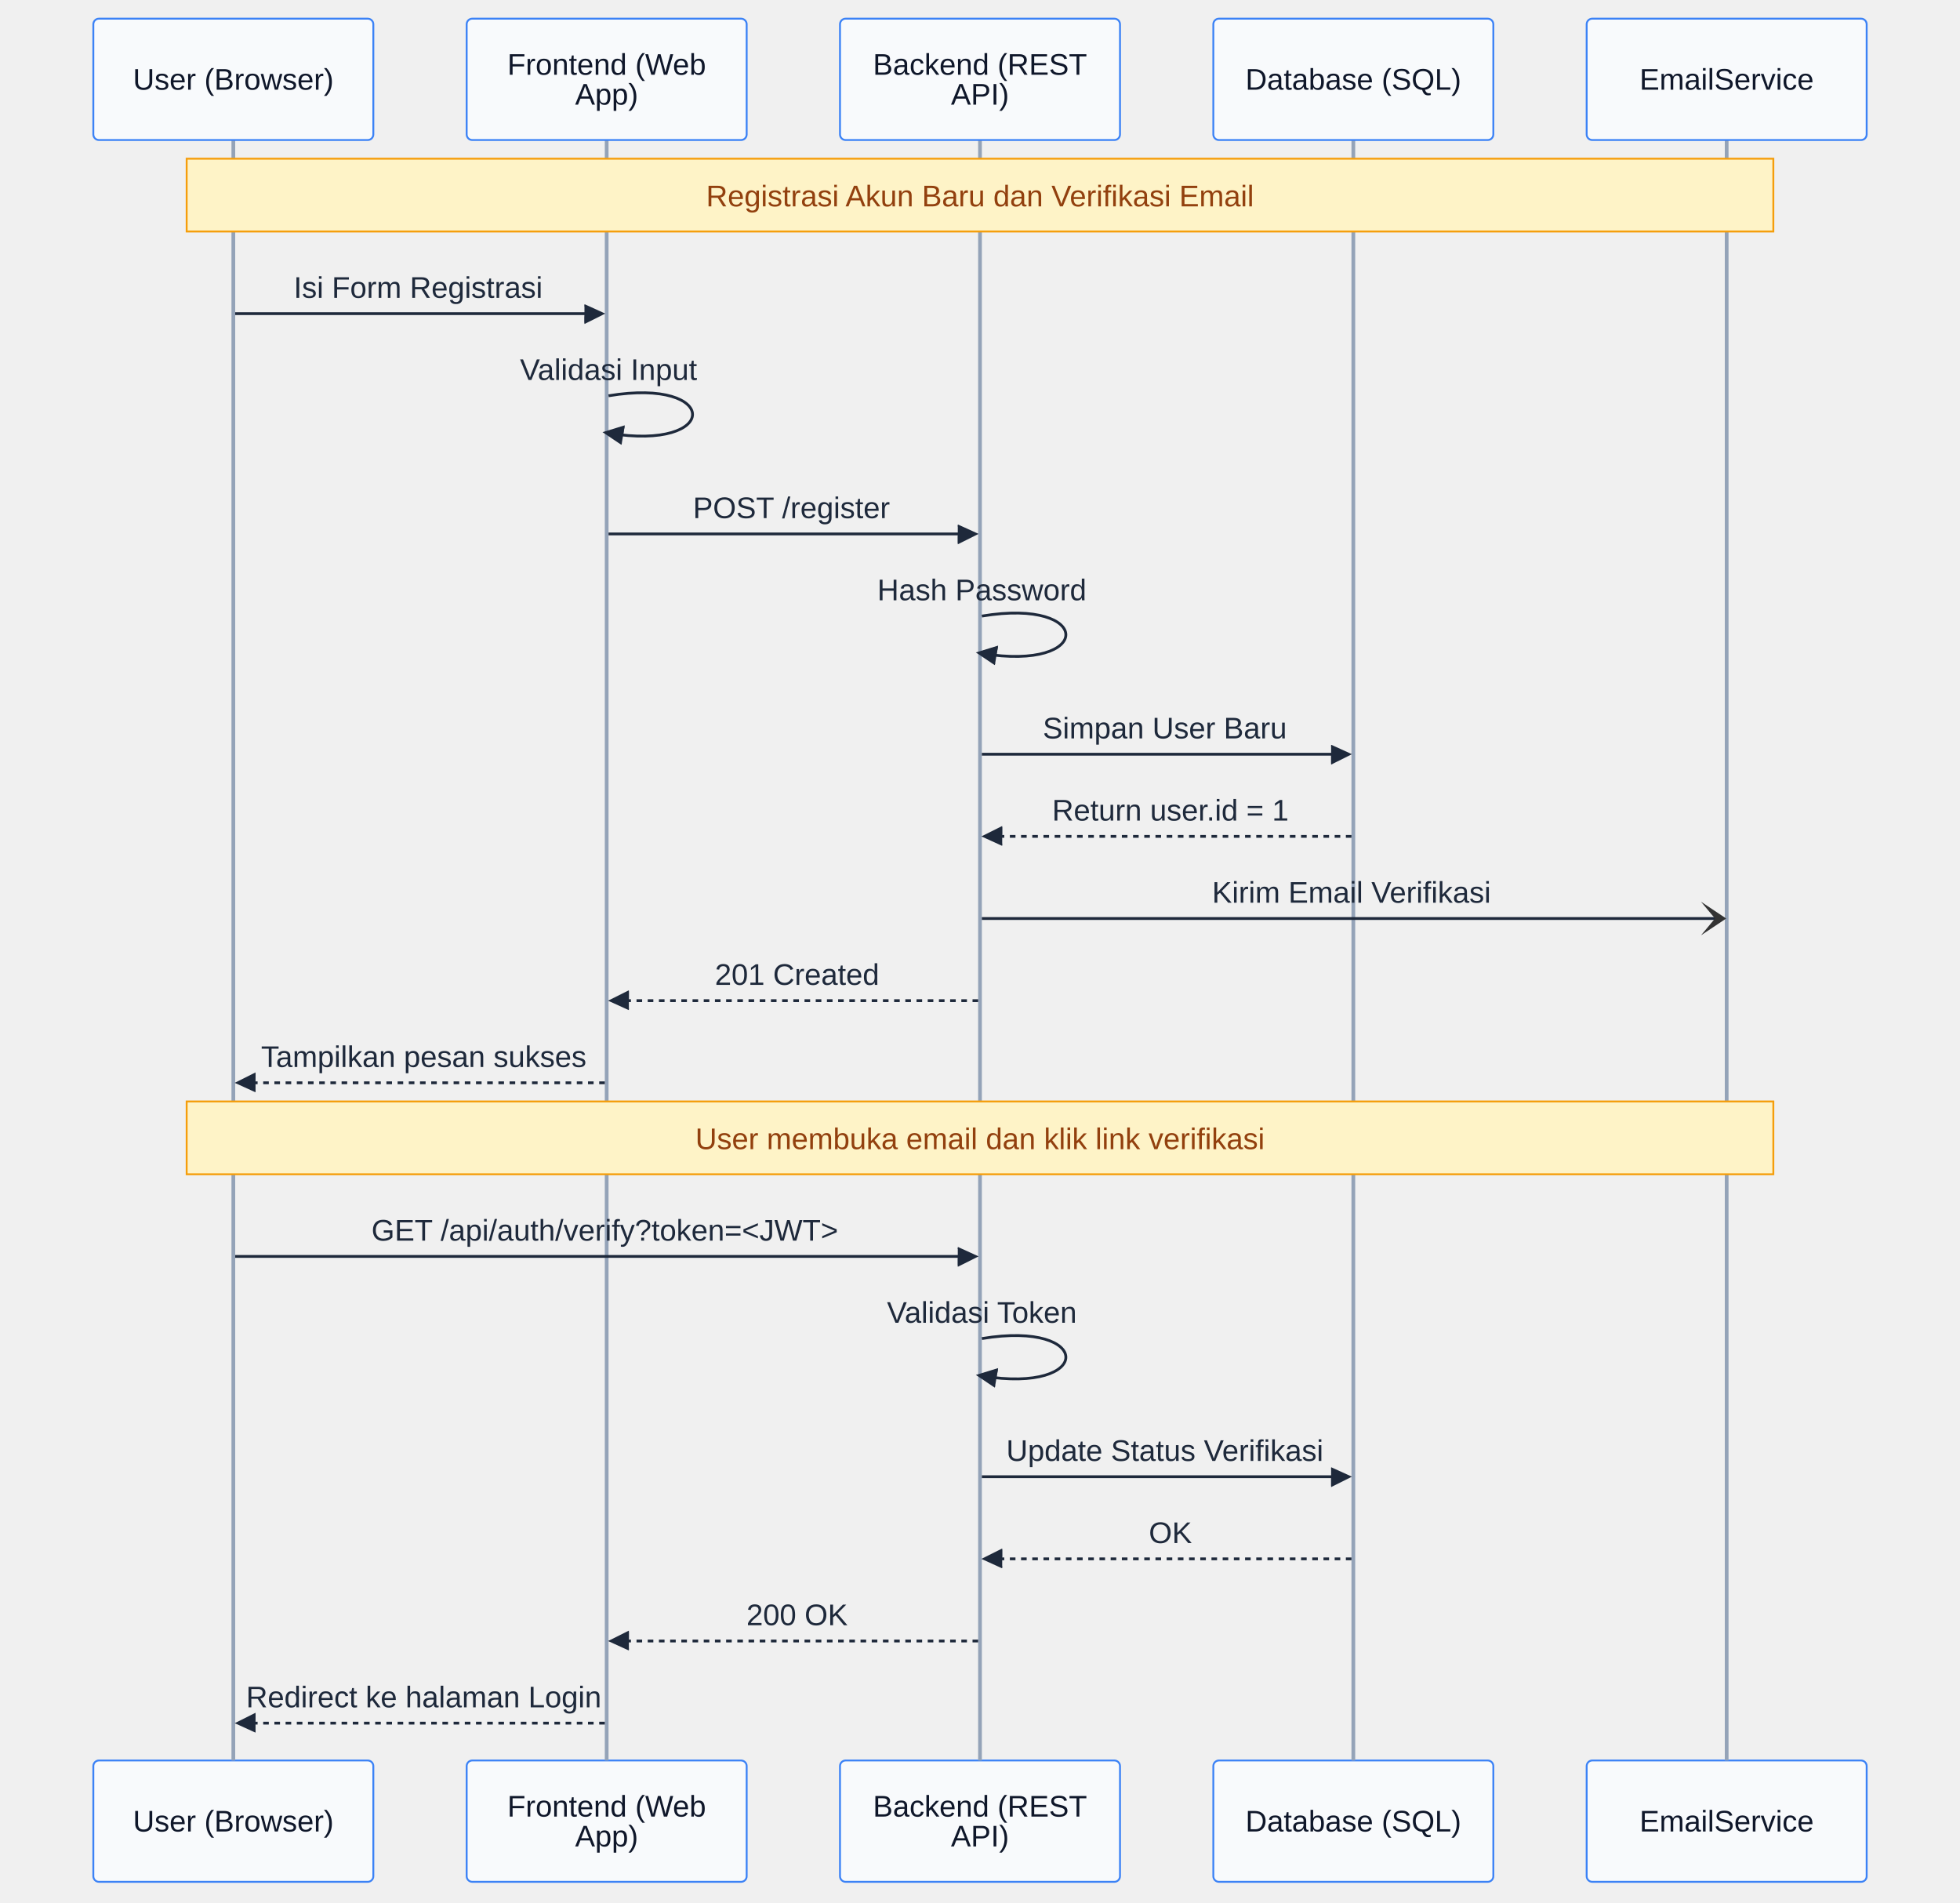
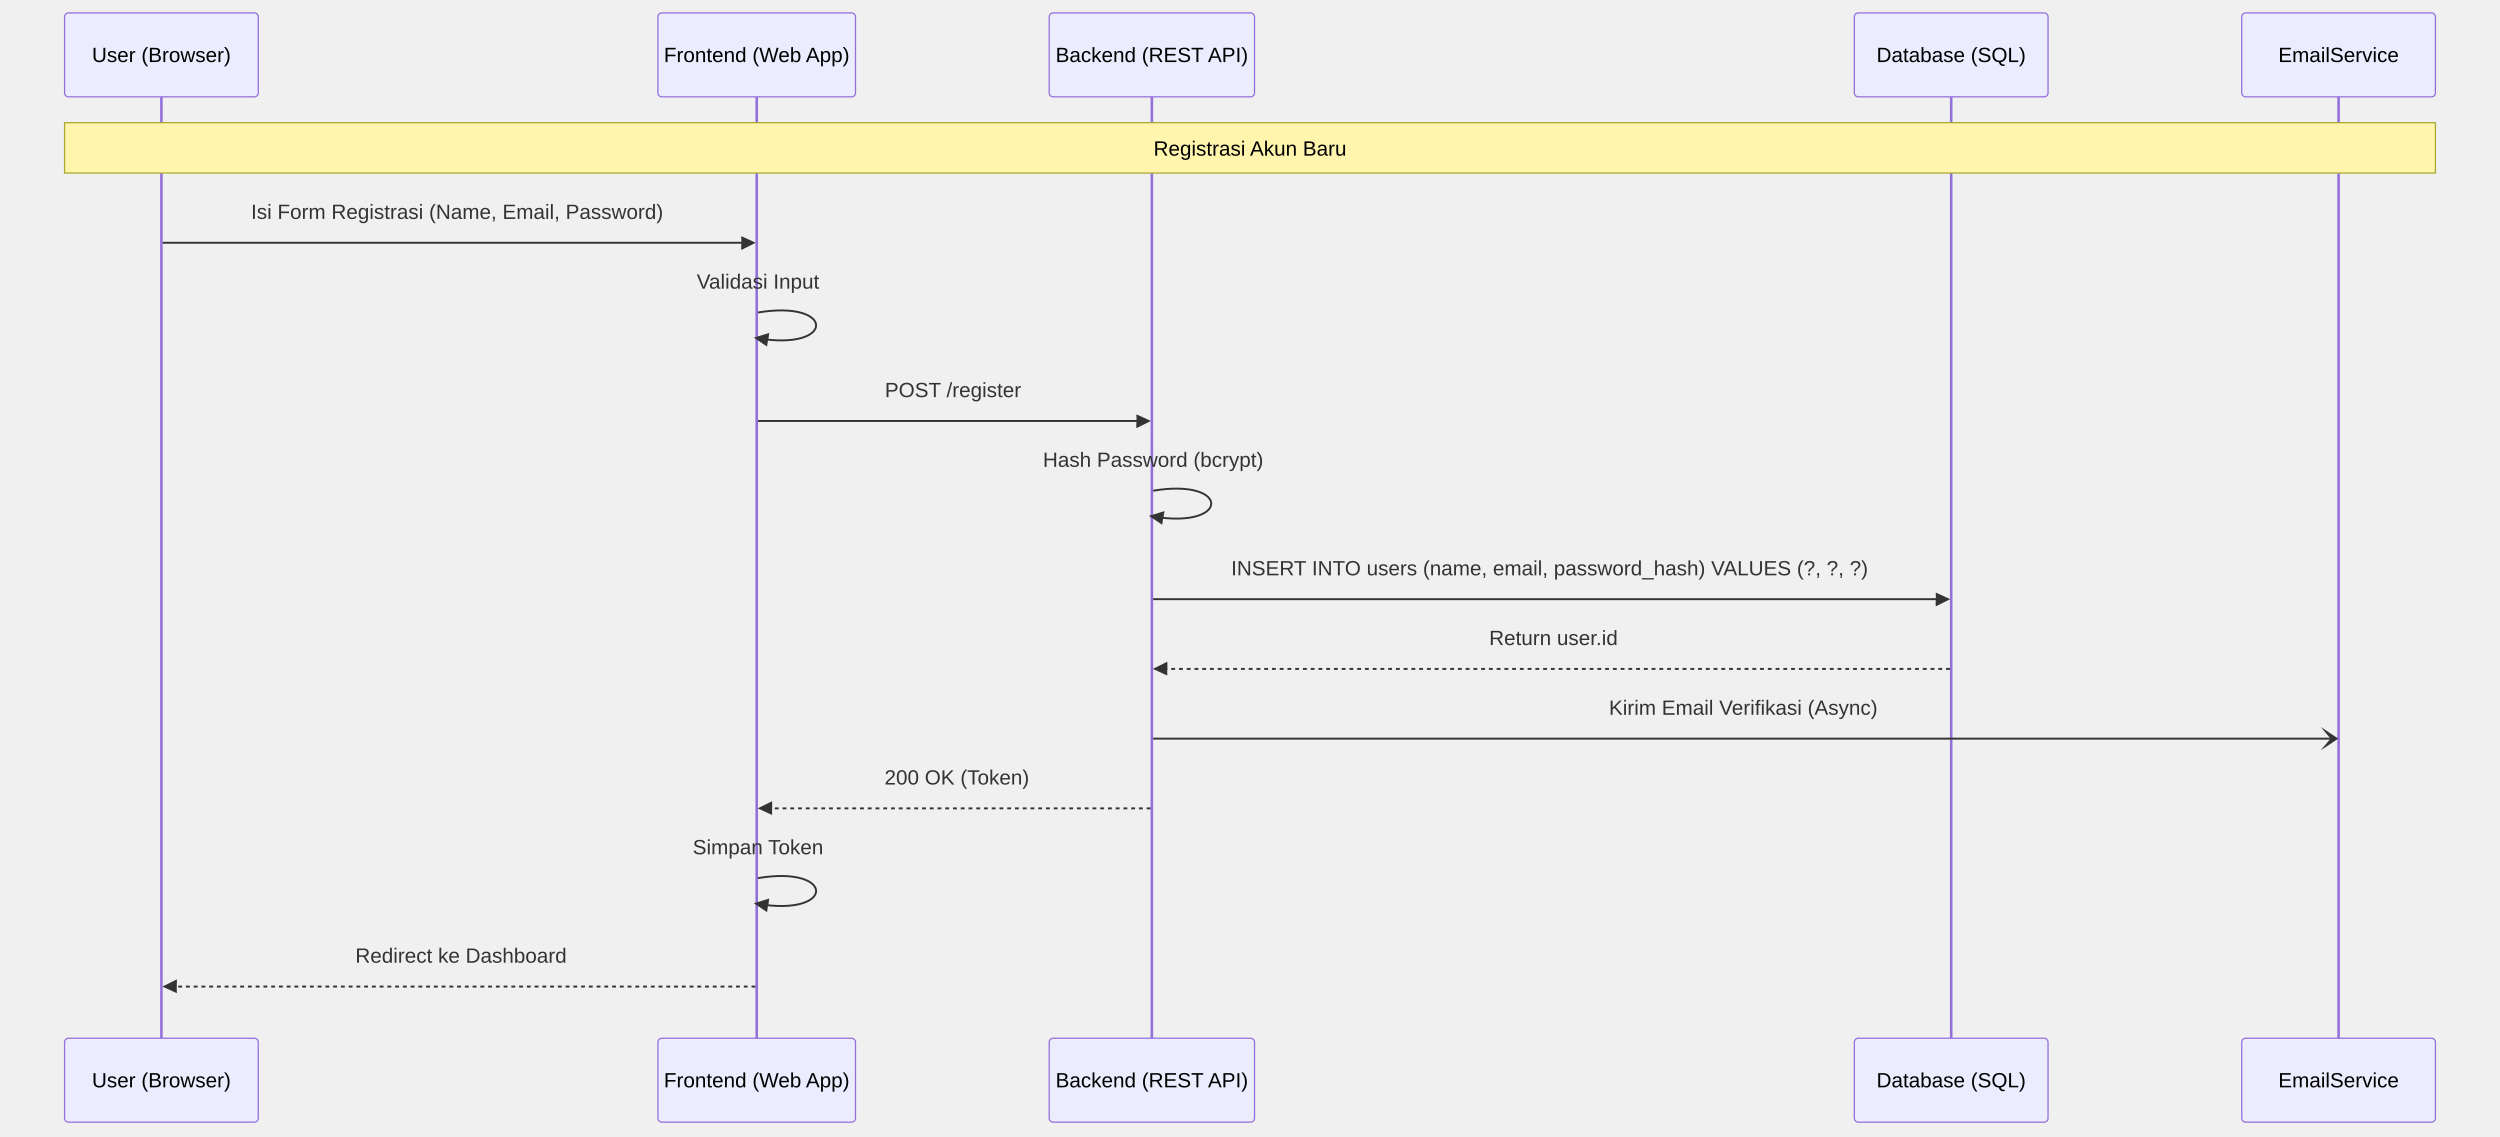
- <svg xmlns="http://www.w3.org/2000/svg" id="my-svg" width="100%" style="max-width: 1050px; background-color: transparent;" viewBox="-50 -10 1050 1019" role="graphics-document document" aria-roledescription="sequence">
+ <svg xmlns="http://www.w3.org/2000/svg" id="my-svg" width="1936" style="max-width: 1936px; background-color: transparent;" viewBox="-50 -10 1936 880" role="graphics-document document" aria-roledescription="sequence">
  <g>
-     <rect x="800" y="933" fill="#eaeaea" stroke="#666" width="150" height="65" name="Email" rx="3" ry="3" class="actor actor-bottom" />
-     <text x="875" y="965.5" dominant-baseline="central" alignment-baseline="central" class="actor actor-box" style="text-anchor: middle; font-size: 16px; font-weight: 400;">
-       <tspan x="875" dy="0">EmailService</tspan>
+     <rect x="1686" y="794" fill="#eaeaea" stroke="#666" width="150" height="65" name="Email" rx="3" ry="3" class="actor actor-bottom" />
+     <text x="1761" y="826.5" dominant-baseline="central" alignment-baseline="central" class="actor actor-box" style="text-anchor: middle; font-size: 16px; font-weight: 400;">
+       <tspan x="1761" dy="0">EmailService</tspan>
    </text>
  </g>
  <g>
-     <rect x="600" y="933" fill="#eaeaea" stroke="#666" width="150" height="65" name="DB" rx="3" ry="3" class="actor actor-bottom" />
-     <text x="675" y="965.5" dominant-baseline="central" alignment-baseline="central" class="actor actor-box" style="text-anchor: middle; font-size: 16px; font-weight: 400;">
-       <tspan x="675" dy="0">Database (SQL)</tspan>
+     <rect x="1386" y="794" fill="#eaeaea" stroke="#666" width="150" height="65" name="DB" rx="3" ry="3" class="actor actor-bottom" />
+     <text x="1461" y="826.5" dominant-baseline="central" alignment-baseline="central" class="actor actor-box" style="text-anchor: middle; font-size: 16px; font-weight: 400;">
+       <tspan x="1461" dy="0">Database (SQL)</tspan>
    </text>
  </g>
  <g>
-     <rect x="400" y="933" fill="#eaeaea" stroke="#666" width="150" height="65" name="Server" rx="3" ry="3" class="actor actor-bottom" />
-     <text x="475" y="965.5" dominant-baseline="central" alignment-baseline="central" class="actor actor-box" style="text-anchor: middle; font-size: 16px; font-weight: 400;">
-       <tspan x="475" dy="-8">Backend (REST</tspan>
-     </text>
-     <text x="475" y="965.5" dominant-baseline="central" alignment-baseline="central" class="actor actor-box" style="text-anchor: middle; font-size: 16px; font-weight: 400;">
-       <tspan x="475" dy="8">API)</tspan>
+     <rect x="762.5" y="794" fill="#eaeaea" stroke="#666" width="159" height="65" name="Server" rx="3" ry="3" class="actor actor-bottom" />
+     <text x="842" y="826.5" dominant-baseline="central" alignment-baseline="central" class="actor actor-box" style="text-anchor: middle; font-size: 16px; font-weight: 400;">
+       <tspan x="842" dy="0">Backend (REST API)</tspan>
    </text>
  </g>
  <g>
-     <rect x="200" y="933" fill="#eaeaea" stroke="#666" width="150" height="65" name="UI" rx="3" ry="3" class="actor actor-bottom" />
-     <text x="275" y="965.5" dominant-baseline="central" alignment-baseline="central" class="actor actor-box" style="text-anchor: middle; font-size: 16px; font-weight: 400;">
-       <tspan x="275" dy="-8">Frontend (Web</tspan>
-     </text>
-     <text x="275" y="965.5" dominant-baseline="central" alignment-baseline="central" class="actor actor-box" style="text-anchor: middle; font-size: 16px; font-weight: 400;">
-       <tspan x="275" dy="8">App)</tspan>
+     <rect x="459.5" y="794" fill="#eaeaea" stroke="#666" width="153" height="65" name="UI" rx="3" ry="3" class="actor actor-bottom" />
+     <text x="536" y="826.5" dominant-baseline="central" alignment-baseline="central" class="actor actor-box" style="text-anchor: middle; font-size: 16px; font-weight: 400;">
+       <tspan x="536" dy="0">Frontend (Web App)</tspan>
    </text>
  </g>
  <g>
-     <rect x="0" y="933" fill="#eaeaea" stroke="#666" width="150" height="65" name="User" rx="3" ry="3" class="actor actor-bottom" />
-     <text x="75" y="965.5" dominant-baseline="central" alignment-baseline="central" class="actor actor-box" style="text-anchor: middle; font-size: 16px; font-weight: 400;">
+     <rect x="0" y="794" fill="#eaeaea" stroke="#666" width="150" height="65" name="User" rx="3" ry="3" class="actor actor-bottom" />
+     <text x="75" y="826.5" dominant-baseline="central" alignment-baseline="central" class="actor actor-box" style="text-anchor: middle; font-size: 16px; font-weight: 400;">
      <tspan x="75" dy="0">User (Browser)</tspan>
    </text>
  </g>
  <g>
-     <line id="actor4" x1="875" y1="65" x2="875" y2="933" class="actor-line 200" stroke-width="0.5px" stroke="#999" name="Email" data-et="life-line" data-id="Email" />
+     <line id="actor4" x1="1761" y1="65" x2="1761" y2="794" class="actor-line 200" stroke-width="0.5px" stroke="#999" name="Email" data-et="life-line" data-id="Email" />
    <g id="root-4" data-et="participant" data-type="participant" data-id="Email">
-       <rect x="800" y="0" fill="#eaeaea" stroke="#666" width="150" height="65" name="Email" rx="3" ry="3" class="actor actor-top" />
-       <text x="875" y="32.5" dominant-baseline="central" alignment-baseline="central" class="actor actor-box" style="text-anchor: middle; font-size: 16px; font-weight: 400;">
-         <tspan x="875" dy="0">EmailService</tspan>
+       <rect x="1686" y="0" fill="#eaeaea" stroke="#666" width="150" height="65" name="Email" rx="3" ry="3" class="actor actor-top" />
+       <text x="1761" y="32.5" dominant-baseline="central" alignment-baseline="central" class="actor actor-box" style="text-anchor: middle; font-size: 16px; font-weight: 400;">
+         <tspan x="1761" dy="0">EmailService</tspan>
      </text>
    </g>
  </g>
  <g>
-     <line id="actor3" x1="675" y1="65" x2="675" y2="933" class="actor-line 200" stroke-width="0.5px" stroke="#999" name="DB" data-et="life-line" data-id="DB" />
+     <line id="actor3" x1="1461" y1="65" x2="1461" y2="794" class="actor-line 200" stroke-width="0.5px" stroke="#999" name="DB" data-et="life-line" data-id="DB" />
    <g id="root-3" data-et="participant" data-type="participant" data-id="DB">
-       <rect x="600" y="0" fill="#eaeaea" stroke="#666" width="150" height="65" name="DB" rx="3" ry="3" class="actor actor-top" />
-       <text x="675" y="32.5" dominant-baseline="central" alignment-baseline="central" class="actor actor-box" style="text-anchor: middle; font-size: 16px; font-weight: 400;">
-         <tspan x="675" dy="0">Database (SQL)</tspan>
+       <rect x="1386" y="0" fill="#eaeaea" stroke="#666" width="150" height="65" name="DB" rx="3" ry="3" class="actor actor-top" />
+       <text x="1461" y="32.5" dominant-baseline="central" alignment-baseline="central" class="actor actor-box" style="text-anchor: middle; font-size: 16px; font-weight: 400;">
+         <tspan x="1461" dy="0">Database (SQL)</tspan>
      </text>
    </g>
  </g>
  <g>
-     <line id="actor2" x1="475" y1="65" x2="475" y2="933" class="actor-line 200" stroke-width="0.5px" stroke="#999" name="Server" data-et="life-line" data-id="Server" />
+     <line id="actor2" x1="842" y1="65" x2="842" y2="794" class="actor-line 200" stroke-width="0.5px" stroke="#999" name="Server" data-et="life-line" data-id="Server" />
    <g id="root-2" data-et="participant" data-type="participant" data-id="Server">
-       <rect x="400" y="0" fill="#eaeaea" stroke="#666" width="150" height="65" name="Server" rx="3" ry="3" class="actor actor-top" />
-       <text x="475" y="32.5" dominant-baseline="central" alignment-baseline="central" class="actor actor-box" style="text-anchor: middle; font-size: 16px; font-weight: 400;">
-         <tspan x="475" dy="-8">Backend (REST</tspan>
-       </text>
-       <text x="475" y="32.5" dominant-baseline="central" alignment-baseline="central" class="actor actor-box" style="text-anchor: middle; font-size: 16px; font-weight: 400;">
-         <tspan x="475" dy="8">API)</tspan>
+       <rect x="762.5" y="0" fill="#eaeaea" stroke="#666" width="159" height="65" name="Server" rx="3" ry="3" class="actor actor-top" />
+       <text x="842" y="32.5" dominant-baseline="central" alignment-baseline="central" class="actor actor-box" style="text-anchor: middle; font-size: 16px; font-weight: 400;">
+         <tspan x="842" dy="0">Backend (REST API)</tspan>
      </text>
    </g>
  </g>
  <g>
-     <line id="actor1" x1="275" y1="65" x2="275" y2="933" class="actor-line 200" stroke-width="0.5px" stroke="#999" name="UI" data-et="life-line" data-id="UI" />
+     <line id="actor1" x1="536" y1="65" x2="536" y2="794" class="actor-line 200" stroke-width="0.5px" stroke="#999" name="UI" data-et="life-line" data-id="UI" />
    <g id="root-1" data-et="participant" data-type="participant" data-id="UI">
-       <rect x="200" y="0" fill="#eaeaea" stroke="#666" width="150" height="65" name="UI" rx="3" ry="3" class="actor actor-top" />
-       <text x="275" y="32.5" dominant-baseline="central" alignment-baseline="central" class="actor actor-box" style="text-anchor: middle; font-size: 16px; font-weight: 400;">
-         <tspan x="275" dy="-8">Frontend (Web</tspan>
-       </text>
-       <text x="275" y="32.5" dominant-baseline="central" alignment-baseline="central" class="actor actor-box" style="text-anchor: middle; font-size: 16px; font-weight: 400;">
-         <tspan x="275" dy="8">App)</tspan>
+       <rect x="459.5" y="0" fill="#eaeaea" stroke="#666" width="153" height="65" name="UI" rx="3" ry="3" class="actor actor-top" />
+       <text x="536" y="32.5" dominant-baseline="central" alignment-baseline="central" class="actor actor-box" style="text-anchor: middle; font-size: 16px; font-weight: 400;">
+         <tspan x="536" dy="0">Frontend (Web App)</tspan>
      </text>
    </g>
  </g>
  <g>
-     <line id="actor0" x1="75" y1="65" x2="75" y2="933" class="actor-line 200" stroke-width="0.5px" stroke="#999" name="User" data-et="life-line" data-id="User" />
+     <line id="actor0" x1="75" y1="65" x2="75" y2="794" class="actor-line 200" stroke-width="0.5px" stroke="#999" name="User" data-et="life-line" data-id="User" />
    <g id="root-0" data-et="participant" data-type="participant" data-id="User">
      <rect x="0" y="0" fill="#eaeaea" stroke="#666" width="150" height="65" name="User" rx="3" ry="3" class="actor actor-top" />
      <text x="75" y="32.5" dominant-baseline="central" alignment-baseline="central" class="actor actor-box" style="text-anchor: middle; font-size: 16px; font-weight: 400;">
        <tspan x="75" dy="0">User (Browser)</tspan>
      </text>
    </g>
  </g>
-   <style>#my-svg{font-family:"trebuchet ms",verdana,arial,sans-serif;font-size:16px;fill:#333;}@keyframes edge-animation-frame{from{stroke-dashoffset:0;}}@keyframes dash{to{stroke-dashoffset:0;}}#my-svg .edge-animation-slow{stroke-dasharray:9,5!important;stroke-dashoffset:900;animation:dash 50s linear infinite;stroke-linecap:round;}#my-svg .edge-animation-fast{stroke-dasharray:9,5!important;stroke-dashoffset:900;animation:dash 20s linear infinite;stroke-linecap:round;}#my-svg .error-icon{fill:#552222;}#my-svg .error-text{fill:#552222;stroke:#552222;}#my-svg .edge-thickness-normal{stroke-width:1px;}#my-svg .edge-thickness-thick{stroke-width:3.5px;}#my-svg .edge-pattern-solid{stroke-dasharray:0;}#my-svg .edge-thickness-invisible{stroke-width:0;fill:none;}#my-svg .edge-pattern-dashed{stroke-dasharray:3;}#my-svg .edge-pattern-dotted{stroke-dasharray:2;}#my-svg .marker{fill:#64748b;stroke:#64748b;}#my-svg .marker.cross{stroke:#64748b;}#my-svg svg{font-family:"trebuchet ms",verdana,arial,sans-serif;font-size:16px;}#my-svg p{margin:0;}#my-svg .actor{stroke:#3b82f6;fill:#f8fafc;stroke-width:1;}#my-svg rect.actor.outer-path[data-look="neo"]{filter:drop-shadow(1px 2px 2px rgba(185, 185, 185, 1));}#my-svg rect.note[data-look="neo"]{stroke:#f59e0b;fill:#fef3c7;filter:drop-shadow(1px 2px 2px rgba(185, 185, 185, 1));}#my-svg text.actor&gt;tspan{fill:#0f172a;stroke:none;}#my-svg .actor-line{stroke:#94a3b8;}#my-svg .innerArc{stroke-width:1.5;stroke-dasharray:none;}#my-svg .messageLine0{stroke-width:1.5;stroke-dasharray:none;stroke:#1e293b;}#my-svg .messageLine1{stroke-width:1.5;stroke-dasharray:2,2;stroke:#1e293b;}#my-svg [id$="-arrowhead"] path{fill:#1e293b;stroke:#1e293b;}#my-svg .sequenceNumber{fill:white;}#my-svg [id$="-sequencenumber"]{fill:#1e293b;}#my-svg [id$="-crosshead"] path{fill:#1e293b;stroke:#1e293b;}#my-svg .messageText{fill:#1e293b;stroke:none;}#my-svg .labelBox{stroke:#cbd5e1;fill:#f1f5f9;filter:none;}#my-svg .labelText,#my-svg .labelText&gt;tspan{fill:#334155;stroke:none;}#my-svg .loopText,#my-svg .loopText&gt;tspan{fill:#334155;stroke:none;}#my-svg .loopLine{stroke-width:2px;stroke-dasharray:2,2;stroke:#cbd5e1;fill:#cbd5e1;}#my-svg .note{stroke:#f59e0b;fill:#fef3c7;}#my-svg .noteText,#my-svg .noteText&gt;tspan{fill:#92400e;stroke:none;font-weight:normal;}#my-svg .activation0{fill:#ede9fe;stroke:#7c3aed;}#my-svg .activation1{fill:#ede9fe;stroke:#7c3aed;}#my-svg .activation2{fill:#ede9fe;stroke:#7c3aed;}#my-svg .actorPopupMenu{position:absolute;}#my-svg .actorPopupMenuPanel{position:absolute;fill:#f8fafc;box-shadow:0px 8px 16px 0px rgba(0,0,0,0.2);filter:drop-shadow(3px 5px 2px rgb(0 0 0 / 0.4));}#my-svg .actor-man circle,#my-svg line{fill:#f8fafc;stroke-width:2px;}#my-svg g rect.rect{filter:drop-shadow(1px 2px 2px rgba(185, 185, 185, 1));stroke:#9370DB;}#my-svg .node .neo-node{stroke:#9370DB;}#my-svg [data-look="neo"].node rect,#my-svg [data-look="neo"].cluster rect,#my-svg [data-look="neo"].node polygon{stroke:#9370DB;filter:drop-shadow(1px 2px 2px rgba(185, 185, 185, 1));}#my-svg [data-look="neo"].node path{stroke:#9370DB;stroke-width:1px;}#my-svg [data-look="neo"].node .outer-path{filter:drop-shadow(1px 2px 2px rgba(185, 185, 185, 1));}#my-svg [data-look="neo"].node .neo-line path{stroke:#9370DB;filter:none;}#my-svg [data-look="neo"].node circle{stroke:#9370DB;filter:drop-shadow(1px 2px 2px rgba(185, 185, 185, 1));}#my-svg [data-look="neo"].node circle .state-start{fill:#000000;}#my-svg [data-look="neo"].icon-shape .icon{fill:#9370DB;filter:drop-shadow(1px 2px 2px rgba(185, 185, 185, 1));}#my-svg [data-look="neo"].icon-shape .icon-neo path{stroke:#9370DB;filter:drop-shadow(1px 2px 2px rgba(185, 185, 185, 1));}#my-svg :root{--mermaid-font-family:"trebuchet ms",verdana,arial,sans-serif;}</style>
+   <style>#my-svg{font-family:"trebuchet ms",verdana,arial,sans-serif;font-size:16px;fill:#333;}@keyframes edge-animation-frame{from{stroke-dashoffset:0;}}@keyframes dash{to{stroke-dashoffset:0;}}#my-svg .edge-animation-slow{stroke-dasharray:9,5!important;stroke-dashoffset:900;animation:dash 50s linear infinite;stroke-linecap:round;}#my-svg .edge-animation-fast{stroke-dasharray:9,5!important;stroke-dashoffset:900;animation:dash 20s linear infinite;stroke-linecap:round;}#my-svg .error-icon{fill:#552222;}#my-svg .error-text{fill:#552222;stroke:#552222;}#my-svg .edge-thickness-normal{stroke-width:1px;}#my-svg .edge-thickness-thick{stroke-width:3.5px;}#my-svg .edge-pattern-solid{stroke-dasharray:0;}#my-svg .edge-thickness-invisible{stroke-width:0;fill:none;}#my-svg .edge-pattern-dashed{stroke-dasharray:3;}#my-svg .edge-pattern-dotted{stroke-dasharray:2;}#my-svg .marker{fill:#333333;stroke:#333333;}#my-svg .marker.cross{stroke:#333333;}#my-svg svg{font-family:"trebuchet ms",verdana,arial,sans-serif;font-size:16px;}#my-svg p{margin:0;}#my-svg .actor{stroke:#9370DB;fill:#ECECFF;stroke-width:1;}#my-svg rect.actor.outer-path[data-look="neo"]{filter:drop-shadow(1px 2px 2px rgba(185, 185, 185, 1));}#my-svg rect.note[data-look="neo"]{stroke:#aaaa33;fill:#fff5ad;filter:drop-shadow(1px 2px 2px rgba(185, 185, 185, 1));}#my-svg text.actor&gt;tspan{fill:black;stroke:none;}#my-svg .actor-line{stroke:#9370DB;}#my-svg .innerArc{stroke-width:1.5;stroke-dasharray:none;}#my-svg .messageLine0{stroke-width:1.5;stroke-dasharray:none;stroke:#333;}#my-svg .messageLine1{stroke-width:1.5;stroke-dasharray:2,2;stroke:#333;}#my-svg [id$="-arrowhead"] path{fill:#333;stroke:#333;}#my-svg .sequenceNumber{fill:white;}#my-svg [id$="-sequencenumber"]{fill:#333;}#my-svg [id$="-crosshead"] path{fill:#333;stroke:#333;}#my-svg .messageText{fill:#333;stroke:none;}#my-svg .labelBox{stroke:#9370DB;fill:#ECECFF;filter:none;}#my-svg .labelText,#my-svg .labelText&gt;tspan{fill:black;stroke:none;}#my-svg .loopText,#my-svg .loopText&gt;tspan{fill:#991b1b;stroke:none;}#my-svg .loopLine{stroke-width:2px;stroke-dasharray:2,2;stroke:#9370DB;fill:#9370DB;}#my-svg .note{stroke:#aaaa33;fill:#fff5ad;}#my-svg .noteText,#my-svg .noteText&gt;tspan{fill:black;stroke:none;font-weight:normal;}#my-svg .activation0{fill:#f4f4f4;stroke:#666;}#my-svg .activation1{fill:#f4f4f4;stroke:#666;}#my-svg .activation2{fill:#f4f4f4;stroke:#666;}#my-svg .actorPopupMenu{position:absolute;}#my-svg .actorPopupMenuPanel{position:absolute;fill:#ECECFF;box-shadow:0px 8px 16px 0px rgba(0,0,0,0.2);filter:drop-shadow(3px 5px 2px rgb(0 0 0 / 0.4));}#my-svg .actor-man circle,#my-svg line{fill:#ECECFF;stroke-width:2px;}#my-svg g rect.rect{filter:drop-shadow(1px 2px 2px rgba(185, 185, 185, 1));stroke:#9370DB;}#my-svg .node .neo-node{stroke:#9370DB;}#my-svg [data-look="neo"].node rect,#my-svg [data-look="neo"].cluster rect,#my-svg [data-look="neo"].node polygon{stroke:#9370DB;filter:drop-shadow(1px 2px 2px rgba(185, 185, 185, 1));}#my-svg [data-look="neo"].node path{stroke:#9370DB;stroke-width:1px;}#my-svg [data-look="neo"].node .outer-path{filter:drop-shadow(1px 2px 2px rgba(185, 185, 185, 1));}#my-svg [data-look="neo"].node .neo-line path{stroke:#9370DB;filter:none;}#my-svg [data-look="neo"].node circle{stroke:#9370DB;filter:drop-shadow(1px 2px 2px rgba(185, 185, 185, 1));}#my-svg [data-look="neo"].node circle .state-start{fill:#000000;}#my-svg [data-look="neo"].icon-shape .icon{fill:#9370DB;filter:drop-shadow(1px 2px 2px rgba(185, 185, 185, 1));}#my-svg [data-look="neo"].icon-shape .icon-neo path{stroke:#9370DB;filter:drop-shadow(1px 2px 2px rgba(185, 185, 185, 1));}#my-svg :root{--mermaid-font-family:"trebuchet ms",verdana,arial,sans-serif;}</style>
  <g />
  <defs>
    <symbol id="my-svg-computer" width="24" height="24">
      <path transform="scale(.5)" d="M2 2v13h20v-13h-20zm18 11h-16v-9h16v9zm-10.228 6l.466-1h3.524l.467 1h-4.457zm14.228 3h-24l2-6h2.104l-1.33 4h18.45l-1.297-4h2.073l2 6zm-5-10h-14v-7h14v7z" />
    </symbol>
  </defs>
  <defs>
    <symbol id="my-svg-database" fill-rule="evenodd" clip-rule="evenodd">
      <path transform="scale(.5)" d="M12.258.001l.256.004.255.005.253.008.251.01.249.012.247.015.246.016.242.019.241.02.239.023.236.024.233.027.231.028.229.031.225.032.223.034.22.036.217.038.214.04.211.041.208.043.205.045.201.046.198.048.194.05.191.051.187.053.183.054.18.056.175.057.172.059.168.06.163.061.16.063.155.064.15.066.074.033.073.033.071.034.07.034.069.035.068.035.067.035.066.035.064.036.064.036.062.036.06.036.06.037.058.037.058.037.055.038.055.038.053.038.052.038.051.039.05.039.048.039.047.039.045.04.044.04.043.04.041.04.04.041.039.041.037.041.036.041.034.041.033.042.032.042.03.042.029.042.027.042.026.043.024.043.023.043.021.043.02.043.018.044.017.043.015.044.013.044.012.044.011.045.009.044.007.045.006.045.004.045.002.045.001.045v17l-.001.045-.002.045-.004.045-.006.045-.007.045-.009.044-.011.045-.012.044-.013.044-.015.044-.017.043-.018.044-.02.043-.021.043-.023.043-.024.043-.026.043-.027.042-.029.042-.03.042-.032.042-.033.042-.034.041-.036.041-.037.041-.039.041-.04.041-.041.04-.043.04-.044.04-.045.04-.047.039-.048.039-.05.039-.051.039-.052.038-.053.038-.055.038-.055.038-.058.037-.058.037-.06.037-.06.036-.062.036-.064.036-.064.036-.066.035-.067.035-.068.035-.069.035-.07.034-.071.034-.073.033-.074.033-.15.066-.155.064-.16.063-.163.061-.168.06-.172.059-.175.057-.18.056-.183.054-.187.053-.191.051-.194.05-.198.048-.201.046-.205.045-.208.043-.211.041-.214.04-.217.038-.22.036-.223.034-.225.032-.229.031-.231.028-.233.027-.236.024-.239.023-.241.02-.242.019-.246.016-.247.015-.249.012-.251.01-.253.008-.255.005-.256.004-.258.001-.258-.001-.256-.004-.255-.005-.253-.008-.251-.01-.249-.012-.247-.015-.245-.016-.243-.019-.241-.02-.238-.023-.236-.024-.234-.027-.231-.028-.228-.031-.226-.032-.223-.034-.22-.036-.217-.038-.214-.04-.211-.041-.208-.043-.204-.045-.201-.046-.198-.048-.195-.05-.19-.051-.187-.053-.184-.054-.179-.056-.176-.057-.172-.059-.167-.06-.164-.061-.159-.063-.155-.064-.151-.066-.074-.033-.072-.033-.072-.034-.07-.034-.069-.035-.068-.035-.067-.035-.066-.035-.064-.036-.063-.036-.062-.036-.061-.036-.06-.037-.058-.037-.057-.037-.056-.038-.055-.038-.053-.038-.052-.038-.051-.039-.049-.039-.049-.039-.046-.039-.046-.04-.044-.04-.043-.04-.041-.04-.04-.041-.039-.041-.037-.041-.036-.041-.034-.041-.033-.042-.032-.042-.03-.042-.029-.042-.027-.042-.026-.043-.024-.043-.023-.043-.021-.043-.02-.043-.018-.044-.017-.043-.015-.044-.013-.044-.012-.044-.011-.045-.009-.044-.007-.045-.006-.045-.004-.045-.002-.045-.001-.045v-17l.001-.045.002-.045.004-.045.006-.045.007-.045.009-.044.011-.045.012-.044.013-.044.015-.044.017-.043.018-.044.02-.043.021-.043.023-.043.024-.043.026-.043.027-.042.029-.042.03-.042.032-.042.033-.042.034-.041.036-.041.037-.041.039-.041.04-.041.041-.04.043-.04.044-.04.046-.04.046-.039.049-.039.049-.039.051-.039.052-.038.053-.038.055-.038.056-.038.057-.037.058-.037.06-.037.061-.036.062-.036.063-.036.064-.036.066-.035.067-.035.068-.035.069-.035.07-.034.072-.034.072-.033.074-.033.151-.066.155-.064.159-.063.164-.061.167-.06.172-.059.176-.057.179-.056.184-.054.187-.053.19-.051.195-.05.198-.048.201-.046.204-.045.208-.043.211-.041.214-.04.217-.038.22-.036.223-.034.226-.032.228-.031.231-.028.234-.027.236-.024.238-.023.241-.02.243-.019.245-.016.247-.015.249-.012.251-.01.253-.008.255-.005.256-.004.258-.001.258.001zm-9.258 20.499v.01l.001.021.003.021.004.022.005.021.006.022.007.022.009.023.01.022.011.023.012.023.013.023.015.023.016.024.017.023.018.024.019.024.021.024.022.025.023.024.024.025.052.049.056.05.061.051.066.051.07.051.075.051.079.052.084.052.088.052.092.052.097.052.102.051.105.052.11.052.114.051.119.051.123.051.127.05.131.05.135.05.139.048.144.049.147.047.152.047.155.047.16.045.163.045.167.043.171.043.176.041.178.041.183.039.187.039.19.037.194.035.197.035.202.033.204.031.209.03.212.029.216.027.219.025.222.024.226.021.23.02.233.018.236.016.24.015.243.012.246.01.249.008.253.005.256.004.259.001.26-.001.257-.004.254-.005.25-.008.247-.011.244-.012.241-.014.237-.016.233-.018.231-.021.226-.021.224-.024.22-.026.216-.027.212-.028.21-.031.205-.031.202-.034.198-.034.194-.036.191-.037.187-.039.183-.04.179-.04.175-.042.172-.043.168-.044.163-.045.16-.046.155-.046.152-.047.148-.048.143-.049.139-.049.136-.05.131-.05.126-.05.123-.051.118-.052.114-.051.11-.052.106-.052.101-.052.096-.052.092-.052.088-.053.083-.051.079-.052.074-.052.07-.051.065-.051.06-.051.056-.05.051-.05.023-.024.023-.025.021-.024.02-.024.019-.024.018-.024.017-.024.015-.023.014-.024.013-.023.012-.023.01-.023.01-.022.008-.022.006-.022.006-.022.004-.022.004-.021.001-.021.001-.021v-4.127l-.077.055-.08.053-.083.054-.085.053-.087.052-.09.052-.093.051-.095.05-.097.05-.1.049-.102.049-.105.048-.106.047-.109.047-.111.046-.114.045-.115.045-.118.044-.12.043-.122.042-.124.042-.126.041-.128.04-.13.04-.132.038-.134.038-.135.037-.138.037-.139.035-.142.035-.143.034-.144.033-.147.032-.148.031-.15.03-.151.03-.153.029-.154.027-.156.027-.158.026-.159.025-.161.024-.162.023-.163.022-.165.021-.166.02-.167.019-.169.018-.169.017-.171.016-.173.015-.173.014-.175.013-.175.012-.177.011-.178.01-.179.008-.179.008-.181.006-.182.005-.182.004-.184.003-.184.002h-.37l-.184-.002-.184-.003-.182-.004-.182-.005-.181-.006-.179-.008-.179-.008-.178-.01-.176-.011-.176-.012-.175-.013-.173-.014-.172-.015-.171-.016-.17-.017-.169-.018-.167-.019-.166-.02-.165-.021-.163-.022-.162-.023-.161-.024-.159-.025-.157-.026-.156-.027-.155-.027-.153-.029-.151-.03-.15-.03-.148-.031-.146-.032-.145-.033-.143-.034-.141-.035-.14-.035-.137-.037-.136-.037-.134-.038-.132-.038-.13-.04-.128-.04-.126-.041-.124-.042-.122-.042-.12-.044-.117-.043-.116-.045-.113-.045-.112-.046-.109-.047-.106-.047-.105-.048-.102-.049-.1-.049-.097-.05-.095-.05-.093-.052-.09-.051-.087-.052-.085-.053-.083-.054-.08-.054-.077-.054v4.127zm0-5.654v.011l.001.021.003.021.004.021.005.022.006.022.007.022.009.022.01.022.011.023.012.023.013.023.015.024.016.023.017.024.018.024.019.024.021.024.022.024.023.025.024.024.052.05.056.05.061.05.066.051.07.051.075.052.079.051.084.052.088.052.092.052.097.052.102.052.105.052.11.051.114.051.119.052.123.05.127.051.131.05.135.049.139.049.144.048.147.048.152.047.155.046.16.045.163.045.167.044.171.042.176.042.178.04.183.04.187.038.19.037.194.036.197.034.202.033.204.032.209.03.212.028.216.027.219.025.222.024.226.022.23.02.233.018.236.016.24.014.243.012.246.01.249.008.253.006.256.003.259.001.26-.001.257-.003.254-.006.25-.008.247-.01.244-.012.241-.015.237-.016.233-.018.231-.02.226-.022.224-.024.22-.025.216-.027.212-.029.21-.03.205-.032.202-.033.198-.035.194-.036.191-.037.187-.039.183-.039.179-.041.175-.042.172-.043.168-.044.163-.045.16-.045.155-.047.152-.047.148-.048.143-.048.139-.05.136-.049.131-.05.126-.051.123-.051.118-.051.114-.052.11-.052.106-.052.101-.052.096-.052.092-.052.088-.052.083-.052.079-.052.074-.051.07-.052.065-.051.06-.05.056-.051.051-.049.023-.025.023-.024.021-.025.02-.024.019-.024.018-.024.017-.024.015-.023.014-.023.013-.024.012-.022.01-.023.01-.023.008-.022.006-.022.006-.022.004-.021.004-.022.001-.021.001-.021v-4.139l-.077.054-.08.054-.083.054-.085.052-.087.053-.09.051-.093.051-.095.051-.097.05-.1.049-.102.049-.105.048-.106.047-.109.047-.111.046-.114.045-.115.044-.118.044-.12.044-.122.042-.124.042-.126.041-.128.04-.13.039-.132.039-.134.038-.135.037-.138.036-.139.036-.142.035-.143.033-.144.033-.147.033-.148.031-.15.03-.151.03-.153.028-.154.028-.156.027-.158.026-.159.025-.161.024-.162.023-.163.022-.165.021-.166.02-.167.019-.169.018-.169.017-.171.016-.173.015-.173.014-.175.013-.175.012-.177.011-.178.009-.179.009-.179.007-.181.007-.182.005-.182.004-.184.003-.184.002h-.37l-.184-.002-.184-.003-.182-.004-.182-.005-.181-.007-.179-.007-.179-.009-.178-.009-.176-.011-.176-.012-.175-.013-.173-.014-.172-.015-.171-.016-.17-.017-.169-.018-.167-.019-.166-.02-.165-.021-.163-.022-.162-.023-.161-.024-.159-.025-.157-.026-.156-.027-.155-.028-.153-.028-.151-.03-.15-.03-.148-.031-.146-.033-.145-.033-.143-.033-.141-.035-.14-.036-.137-.036-.136-.037-.134-.038-.132-.039-.13-.039-.128-.04-.126-.041-.124-.042-.122-.043-.12-.043-.117-.044-.116-.044-.113-.046-.112-.046-.109-.046-.106-.047-.105-.048-.102-.049-.1-.049-.097-.05-.095-.051-.093-.051-.09-.051-.087-.053-.085-.052-.083-.054-.08-.054-.077-.054v4.139zm0-5.666v.011l.001.02.003.022.004.021.005.022.006.021.007.022.009.023.01.022.011.023.012.023.013.023.015.023.016.024.017.024.018.023.019.024.021.025.022.024.023.024.024.025.052.05.056.05.061.05.066.051.07.051.075.052.079.051.084.052.088.052.092.052.097.052.102.052.105.051.11.052.114.051.119.051.123.051.127.05.131.05.135.05.139.049.144.048.147.048.152.047.155.046.16.045.163.045.167.043.171.043.176.042.178.04.183.04.187.038.19.037.194.036.197.034.202.033.204.032.209.03.212.028.216.027.219.025.222.024.226.021.23.02.233.018.236.017.24.014.243.012.246.01.249.008.253.006.256.003.259.001.26-.001.257-.003.254-.006.25-.008.247-.01.244-.013.241-.014.237-.016.233-.018.231-.02.226-.022.224-.024.22-.025.216-.027.212-.029.21-.03.205-.032.202-.033.198-.035.194-.036.191-.037.187-.039.183-.039.179-.041.175-.042.172-.043.168-.044.163-.045.16-.045.155-.047.152-.047.148-.048.143-.049.139-.049.136-.049.131-.051.126-.05.123-.051.118-.052.114-.051.11-.052.106-.052.101-.052.096-.052.092-.052.088-.052.083-.052.079-.052.074-.052.07-.051.065-.051.06-.051.056-.05.051-.049.023-.025.023-.025.021-.024.02-.024.019-.024.018-.024.017-.024.015-.023.014-.024.013-.023.012-.023.01-.022.01-.023.008-.022.006-.022.006-.022.004-.022.004-.021.001-.021.001-.021v-4.153l-.077.054-.08.054-.083.053-.085.053-.087.053-.09.051-.093.051-.095.051-.097.05-.1.049-.102.048-.105.048-.106.048-.109.046-.111.046-.114.046-.115.044-.118.044-.12.043-.122.043-.124.042-.126.041-.128.04-.13.039-.132.039-.134.038-.135.037-.138.036-.139.036-.142.034-.143.034-.144.033-.147.032-.148.032-.15.03-.151.03-.153.028-.154.028-.156.027-.158.026-.159.024-.161.024-.162.023-.163.023-.165.021-.166.02-.167.019-.169.018-.169.017-.171.016-.173.015-.173.014-.175.013-.175.012-.177.01-.178.01-.179.009-.179.007-.181.006-.182.006-.182.004-.184.003-.184.001-.185.001-.185-.001-.184-.001-.184-.003-.182-.004-.182-.006-.181-.006-.179-.007-.179-.009-.178-.01-.176-.01-.176-.012-.175-.013-.173-.014-.172-.015-.171-.016-.17-.017-.169-.018-.167-.019-.166-.02-.165-.021-.163-.023-.162-.023-.161-.024-.159-.024-.157-.026-.156-.027-.155-.028-.153-.028-.151-.03-.15-.03-.148-.032-.146-.032-.145-.033-.143-.034-.141-.034-.14-.036-.137-.036-.136-.037-.134-.038-.132-.039-.13-.039-.128-.041-.126-.041-.124-.041-.122-.043-.12-.043-.117-.044-.116-.044-.113-.046-.112-.046-.109-.046-.106-.048-.105-.048-.102-.048-.1-.05-.097-.049-.095-.051-.093-.051-.09-.052-.087-.052-.085-.053-.083-.053-.08-.054-.077-.054v4.153zm8.74-8.179l-.257.004-.254.005-.25.008-.247.011-.244.012-.241.014-.237.016-.233.018-.231.021-.226.022-.224.023-.22.026-.216.027-.212.028-.21.031-.205.032-.202.033-.198.034-.194.036-.191.038-.187.038-.183.04-.179.041-.175.042-.172.043-.168.043-.163.045-.16.046-.155.046-.152.048-.148.048-.143.048-.139.049-.136.05-.131.05-.126.051-.123.051-.118.051-.114.052-.11.052-.106.052-.101.052-.096.052-.092.052-.088.052-.083.052-.079.052-.074.051-.07.052-.065.051-.06.05-.056.05-.051.05-.023.025-.023.024-.021.024-.02.025-.019.024-.018.024-.017.023-.015.024-.014.023-.013.023-.012.023-.01.023-.01.022-.008.022-.006.023-.006.021-.004.022-.004.021-.001.021-.001.021.001.021.001.021.004.021.004.022.006.021.006.023.008.022.01.022.01.023.012.023.013.023.014.023.015.024.017.023.018.024.019.024.02.025.021.024.023.024.023.025.051.05.056.05.06.05.065.051.07.052.074.051.079.052.083.052.088.052.092.052.096.052.101.052.106.052.11.052.114.052.118.051.123.051.126.051.131.05.136.05.139.049.143.048.148.048.152.048.155.046.16.046.163.045.168.043.172.043.175.042.179.041.183.04.187.038.191.038.194.036.198.034.202.033.205.032.21.031.212.028.216.027.22.026.224.023.226.022.231.021.233.018.237.016.241.014.244.012.247.011.25.008.254.005.257.004.26.001.26-.001.257-.004.254-.005.25-.008.247-.011.244-.012.241-.014.237-.016.233-.018.231-.021.226-.022.224-.023.22-.026.216-.027.212-.028.21-.031.205-.032.202-.033.198-.034.194-.036.191-.038.187-.038.183-.04.179-.041.175-.042.172-.043.168-.043.163-.045.16-.046.155-.046.152-.048.148-.048.143-.048.139-.049.136-.05.131-.05.126-.051.123-.051.118-.051.114-.052.11-.052.106-.052.101-.052.096-.052.092-.052.088-.052.083-.052.079-.052.074-.051.07-.052.065-.051.06-.05.056-.05.051-.05.023-.025.023-.024.021-.024.02-.025.019-.024.018-.024.017-.023.015-.024.014-.023.013-.023.012-.023.01-.023.01-.022.008-.022.006-.023.006-.021.004-.022.004-.021.001-.021.001-.021-.001-.021-.001-.021-.004-.021-.004-.022-.006-.021-.006-.023-.008-.022-.01-.022-.01-.023-.012-.023-.013-.023-.014-.023-.015-.024-.017-.023-.018-.024-.019-.024-.02-.025-.021-.024-.023-.024-.023-.025-.051-.05-.056-.05-.06-.05-.065-.051-.07-.052-.074-.051-.079-.052-.083-.052-.088-.052-.092-.052-.096-.052-.101-.052-.106-.052-.11-.052-.114-.052-.118-.051-.123-.051-.126-.051-.131-.05-.136-.05-.139-.049-.143-.048-.148-.048-.152-.048-.155-.046-.16-.046-.163-.045-.168-.043-.172-.043-.175-.042-.179-.041-.183-.04-.187-.038-.191-.038-.194-.036-.198-.034-.202-.033-.205-.032-.21-.031-.212-.028-.216-.027-.22-.026-.224-.023-.226-.022-.231-.021-.233-.018-.237-.016-.241-.014-.244-.012-.247-.011-.25-.008-.254-.005-.257-.004-.26-.001-.26.001z" />
    </symbol>
  </defs>
  <defs>
    <symbol id="my-svg-clock" width="24" height="24">
      <path transform="scale(.5)" d="M12 2c5.514 0 10 4.486 10 10s-4.486 10-10 10-10-4.486-10-10 4.486-10 10-10zm0-2c-6.627 0-12 5.373-12 12s5.373 12 12 12 12-5.373 12-12-5.373-12-12-12zm5.848 12.459c.202.038.202.333.001.372-1.907.361-6.045 1.111-6.547 1.111-.719 0-1.301-.582-1.301-1.301 0-.512.77-5.447 1.125-7.445.034-.192.312-.181.343.014l.985 6.238 5.394 1.011z" />
    </symbol>
  </defs>
  <defs>
    <marker id="my-svg-arrowhead" refX="7.9" refY="5" markerUnits="userSpaceOnUse" markerWidth="12" markerHeight="12" orient="auto-start-reverse">
      <path d="M -1 0 L 10 5 L 0 10 z" />
    </marker>
  </defs>
  <defs>
    <marker id="my-svg-crosshead" markerWidth="15" markerHeight="8" orient="auto" refX="4" refY="4.5">
      <path fill="none" stroke="#000000" stroke-width="1pt" d="M 1,2 L 6,7 M 6,2 L 1,7" style="stroke-dasharray: 0, 0;" />
    </marker>
  </defs>
  <defs>
    <marker id="my-svg-filled-head" refX="15.5" refY="7" markerWidth="20" markerHeight="28" orient="auto">
      <path d="M 18,7 L9,13 L14,7 L9,1 Z" />
    </marker>
  </defs>
  <defs>
    <marker id="my-svg-sequencenumber" refX="15" refY="15" markerWidth="60" markerHeight="40" orient="auto">
      <circle cx="15" cy="15" r="6" />
    </marker>
  </defs>
  <defs>
    <marker id="my-svg-solidTopArrowHead" refX="7.9" refY="7.25" markerUnits="userSpaceOnUse" markerWidth="12" markerHeight="12" orient="auto-start-reverse">
      <path d="M 0 0 L 10 8 L 0 8 z" />
    </marker>
  </defs>
  <defs>
    <marker id="my-svg-solidBottomArrowHead" refX="7.9" refY="0.75" markerUnits="userSpaceOnUse" markerWidth="12" markerHeight="12" orient="auto-start-reverse">
      <path d="M 0 0 L 10 0 L 0 8 z" />
    </marker>
  </defs>
  <defs>
    <marker id="my-svg-stickTopArrowHead" refX="7.5" refY="7" markerUnits="userSpaceOnUse" markerWidth="12" markerHeight="12" orient="auto-start-reverse">
      <path d="M 0 0 L 7 7" stroke="black" stroke-width="1.5" fill="none" />
    </marker>
  </defs>
  <defs>
    <marker id="my-svg-stickBottomArrowHead" refX="7.5" refY="0" markerUnits="userSpaceOnUse" markerWidth="12" markerHeight="12" orient="auto-start-reverse">
      <path d="M 0 7 L 7 0" stroke="black" stroke-width="1.5" fill="none" />
    </marker>
  </defs>
  <g data-et="note" data-id="i0">
-     <rect x="50" y="75" fill="#EDF2AE" stroke="#666" width="850" height="39" class="note" />
-     <text x="475" y="80" text-anchor="middle" dominant-baseline="middle" alignment-baseline="middle" class="noteText" dy="1em" style="font-size: 16px; font-weight: 400;">
-       <tspan x="475">Registrasi Akun Baru dan Verifikasi Email</tspan>
+     <rect x="0" y="85" fill="#EDF2AE" stroke="#666" width="1836" height="39" class="note" />
+     <text x="918" y="90" text-anchor="middle" dominant-baseline="middle" alignment-baseline="middle" class="noteText" dy="1em" style="font-size: 16px; font-weight: 400;">
+       <tspan x="918">Registrasi Akun Baru</tspan>
    </text>
  </g>
-   <g data-et="note" data-id="i10">
-     <rect x="50" y="580" fill="#EDF2AE" stroke="#666" width="850" height="39" class="note" />
-     <text x="475" y="585" text-anchor="middle" dominant-baseline="middle" alignment-baseline="middle" class="noteText" dy="1em" style="font-size: 16px; font-weight: 400;">
-       <tspan x="475">User membuka email dan klik link verifikasi</tspan>
-     </text>
-   </g>
-   <text x="174" y="129" text-anchor="middle" dominant-baseline="middle" alignment-baseline="middle" class="messageText" dy="1em" style="font-size: 16px; font-weight: 400;">Isi Form Registrasi</text>
-   <line x1="76" y1="158" x2="271" y2="158" class="messageLine0" data-et="message" data-id="i1" data-from="User" data-to="UI" stroke-width="2" stroke="none" marker-end="url(#my-svg-arrowhead)" style="fill: none;" />
-   <text x="276" y="173" text-anchor="middle" dominant-baseline="middle" alignment-baseline="middle" class="messageText" dy="1em" style="font-size: 16px; font-weight: 400;">Validasi Input</text>
-   <path d="M 276,202 C 336,192 336,232 276,222" class="messageLine0" data-et="message" data-id="i2" data-from="UI" data-to="UI" stroke-width="2" stroke="none" marker-end="url(#my-svg-arrowhead)" style="fill: none;" />
-   <text x="374" y="247" text-anchor="middle" dominant-baseline="middle" alignment-baseline="middle" class="messageText" dy="1em" style="font-size: 16px; font-weight: 400;">POST /register</text>
-   <line x1="276" y1="276" x2="471" y2="276" class="messageLine0" data-et="message" data-id="i3" data-from="UI" data-to="Server" stroke-width="2" stroke="none" marker-end="url(#my-svg-arrowhead)" style="fill: none;" />
-   <text x="476" y="291" text-anchor="middle" dominant-baseline="middle" alignment-baseline="middle" class="messageText" dy="1em" style="font-size: 16px; font-weight: 400;">Hash Password</text>
-   <path d="M 476,320 C 536,310 536,350 476,340" class="messageLine0" data-et="message" data-id="i4" data-from="Server" data-to="Server" stroke-width="2" stroke="none" marker-end="url(#my-svg-arrowhead)" style="fill: none;" />
-   <text x="574" y="365" text-anchor="middle" dominant-baseline="middle" alignment-baseline="middle" class="messageText" dy="1em" style="font-size: 16px; font-weight: 400;">Simpan User Baru</text>
-   <line x1="476" y1="394" x2="671" y2="394" class="messageLine0" data-et="message" data-id="i5" data-from="Server" data-to="DB" stroke-width="2" stroke="none" marker-end="url(#my-svg-arrowhead)" style="fill: none;" />
-   <text x="577" y="409" text-anchor="middle" dominant-baseline="middle" alignment-baseline="middle" class="messageText" dy="1em" style="font-size: 16px; font-weight: 400;">Return user.id = 1</text>
-   <line x1="674" y1="438" x2="479" y2="438" class="messageLine1" data-et="message" data-id="i6" data-from="DB" data-to="Server" stroke-width="2" stroke="none" marker-end="url(#my-svg-arrowhead)" style="stroke-dasharray: 3, 3; fill: none;" />
-   <text x="674" y="453" text-anchor="middle" dominant-baseline="middle" alignment-baseline="middle" class="messageText" dy="1em" style="font-size: 16px; font-weight: 400;">Kirim Email Verifikasi</text>
-   <line x1="476" y1="482" x2="871" y2="482" class="messageLine0" data-et="message" data-id="i7" data-from="Server" data-to="Email" stroke-width="2" stroke="none" marker-end="url(#my-svg-filled-head)" style="fill: none;" />
-   <text x="377" y="497" text-anchor="middle" dominant-baseline="middle" alignment-baseline="middle" class="messageText" dy="1em" style="font-size: 16px; font-weight: 400;">201 Created</text>
-   <line x1="474" y1="526" x2="279" y2="526" class="messageLine1" data-et="message" data-id="i8" data-from="Server" data-to="UI" stroke-width="2" stroke="none" marker-end="url(#my-svg-arrowhead)" style="stroke-dasharray: 3, 3; fill: none;" />
-   <text x="177" y="541" text-anchor="middle" dominant-baseline="middle" alignment-baseline="middle" class="messageText" dy="1em" style="font-size: 16px; font-weight: 400;">Tampilkan pesan sukses</text>
-   <line x1="274" y1="570" x2="79" y2="570" class="messageLine1" data-et="message" data-id="i9" data-from="UI" data-to="User" stroke-width="2" stroke="none" marker-end="url(#my-svg-arrowhead)" style="stroke-dasharray: 3, 3; fill: none;" />
-   <text x="274" y="634" text-anchor="middle" dominant-baseline="middle" alignment-baseline="middle" class="messageText" dy="1em" style="font-size: 16px; font-weight: 400;">GET /api/auth/verify?token=&lt;JWT&gt;</text>
-   <line x1="76" y1="663" x2="471" y2="663" class="messageLine0" data-et="message" data-id="i11" data-from="User" data-to="Server" stroke-width="2" stroke="none" marker-end="url(#my-svg-arrowhead)" style="fill: none;" />
-   <text x="476" y="678" text-anchor="middle" dominant-baseline="middle" alignment-baseline="middle" class="messageText" dy="1em" style="font-size: 16px; font-weight: 400;">Validasi Token</text>
-   <path d="M 476,707 C 536,697 536,737 476,727" class="messageLine0" data-et="message" data-id="i12" data-from="Server" data-to="Server" stroke-width="2" stroke="none" marker-end="url(#my-svg-arrowhead)" style="fill: none;" />
-   <text x="574" y="752" text-anchor="middle" dominant-baseline="middle" alignment-baseline="middle" class="messageText" dy="1em" style="font-size: 16px; font-weight: 400;">Update Status Verifikasi</text>
-   <line x1="476" y1="781" x2="671" y2="781" class="messageLine0" data-et="message" data-id="i13" data-from="Server" data-to="DB" stroke-width="2" stroke="none" marker-end="url(#my-svg-arrowhead)" style="fill: none;" />
-   <text x="577" y="796" text-anchor="middle" dominant-baseline="middle" alignment-baseline="middle" class="messageText" dy="1em" style="font-size: 16px; font-weight: 400;">OK</text>
-   <line x1="674" y1="825" x2="479" y2="825" class="messageLine1" data-et="message" data-id="i14" data-from="DB" data-to="Server" stroke-width="2" stroke="none" marker-end="url(#my-svg-arrowhead)" style="stroke-dasharray: 3, 3; fill: none;" />
-   <text x="377" y="840" text-anchor="middle" dominant-baseline="middle" alignment-baseline="middle" class="messageText" dy="1em" style="font-size: 16px; font-weight: 400;">200 OK</text>
-   <line x1="474" y1="869" x2="279" y2="869" class="messageLine1" data-et="message" data-id="i15" data-from="Server" data-to="UI" stroke-width="2" stroke="none" marker-end="url(#my-svg-arrowhead)" style="stroke-dasharray: 3, 3; fill: none;" />
-   <text x="177" y="884" text-anchor="middle" dominant-baseline="middle" alignment-baseline="middle" class="messageText" dy="1em" style="font-size: 16px; font-weight: 400;">Redirect ke halaman Login</text>
-   <line x1="274" y1="913" x2="79" y2="913" class="messageLine1" data-et="message" data-id="i16" data-from="UI" data-to="User" stroke-width="2" stroke="none" marker-end="url(#my-svg-arrowhead)" style="stroke-dasharray: 3, 3; fill: none;" />
+   <text x="304" y="139" text-anchor="middle" dominant-baseline="middle" alignment-baseline="middle" class="messageText" dy="1em" style="font-size: 16px; font-weight: 400;">Isi Form Registrasi (Name, Email, Password)</text>
+   <line x1="76" y1="178" x2="532" y2="178" class="messageLine0" data-et="message" data-id="i1" data-from="User" data-to="UI" stroke-width="2" stroke="none" marker-end="url(#my-svg-arrowhead)" style="fill: none;" />
+   <text x="537" y="193" text-anchor="middle" dominant-baseline="middle" alignment-baseline="middle" class="messageText" dy="1em" style="font-size: 16px; font-weight: 400;">Validasi Input</text>
+   <path d="M 537,232 C 597,222 597,262 537,252" class="messageLine0" data-et="message" data-id="i2" data-from="UI" data-to="UI" stroke-width="2" stroke="none" marker-end="url(#my-svg-arrowhead)" style="fill: none;" />
+   <text x="688" y="277" text-anchor="middle" dominant-baseline="middle" alignment-baseline="middle" class="messageText" dy="1em" style="font-size: 16px; font-weight: 400;">POST /register</text>
+   <line x1="537" y1="316" x2="838" y2="316" class="messageLine0" data-et="message" data-id="i3" data-from="UI" data-to="Server" stroke-width="2" stroke="none" marker-end="url(#my-svg-arrowhead)" style="fill: none;" />
+   <text x="843" y="331" text-anchor="middle" dominant-baseline="middle" alignment-baseline="middle" class="messageText" dy="1em" style="font-size: 16px; font-weight: 400;">Hash Password (bcrypt)</text>
+   <path d="M 843,370 C 903,360 903,400 843,390" class="messageLine0" data-et="message" data-id="i4" data-from="Server" data-to="Server" stroke-width="2" stroke="none" marker-end="url(#my-svg-arrowhead)" style="fill: none;" />
+   <text x="1150" y="415" text-anchor="middle" dominant-baseline="middle" alignment-baseline="middle" class="messageText" dy="1em" style="font-size: 16px; font-weight: 400;">INSERT INTO users (name, email, password_hash) VALUES (?, ?, ?)</text>
+   <line x1="843" y1="454" x2="1457" y2="454" class="messageLine0" data-et="message" data-id="i5" data-from="Server" data-to="DB" stroke-width="2" stroke="none" marker-end="url(#my-svg-arrowhead)" style="fill: none;" />
+   <text x="1153" y="469" text-anchor="middle" dominant-baseline="middle" alignment-baseline="middle" class="messageText" dy="1em" style="font-size: 16px; font-weight: 400;">Return user.id</text>
+   <line x1="1460" y1="508" x2="846" y2="508" class="messageLine1" data-et="message" data-id="i6" data-from="DB" data-to="Server" stroke-width="2" stroke="none" marker-end="url(#my-svg-arrowhead)" style="stroke-dasharray: 3, 3; fill: none;" />
+   <text x="1300" y="523" text-anchor="middle" dominant-baseline="middle" alignment-baseline="middle" class="messageText" dy="1em" style="font-size: 16px; font-weight: 400;">Kirim Email Verifikasi (Async)</text>
+   <line x1="843" y1="562" x2="1757" y2="562" class="messageLine0" data-et="message" data-id="i7" data-from="Server" data-to="Email" stroke-width="2" stroke="none" marker-end="url(#my-svg-filled-head)" style="fill: none;" />
+   <text x="691" y="577" text-anchor="middle" dominant-baseline="middle" alignment-baseline="middle" class="messageText" dy="1em" style="font-size: 16px; font-weight: 400;">200 OK (Token)</text>
+   <line x1="841" y1="616" x2="540" y2="616" class="messageLine1" data-et="message" data-id="i8" data-from="Server" data-to="UI" stroke-width="2" stroke="none" marker-end="url(#my-svg-arrowhead)" style="stroke-dasharray: 3, 3; fill: none;" />
+   <text x="537" y="631" text-anchor="middle" dominant-baseline="middle" alignment-baseline="middle" class="messageText" dy="1em" style="font-size: 16px; font-weight: 400;">Simpan Token</text>
+   <path d="M 537,670 C 597,660 597,700 537,690" class="messageLine0" data-et="message" data-id="i9" data-from="UI" data-to="UI" stroke-width="2" stroke="none" marker-end="url(#my-svg-arrowhead)" style="fill: none;" />
+   <text x="307" y="715" text-anchor="middle" dominant-baseline="middle" alignment-baseline="middle" class="messageText" dy="1em" style="font-size: 16px; font-weight: 400;">Redirect ke Dashboard</text>
+   <line x1="535" y1="754" x2="79" y2="754" class="messageLine1" data-et="message" data-id="i10" data-from="UI" data-to="User" stroke-width="2" stroke="none" marker-end="url(#my-svg-arrowhead)" style="stroke-dasharray: 3, 3; fill: none;" />
</svg>
